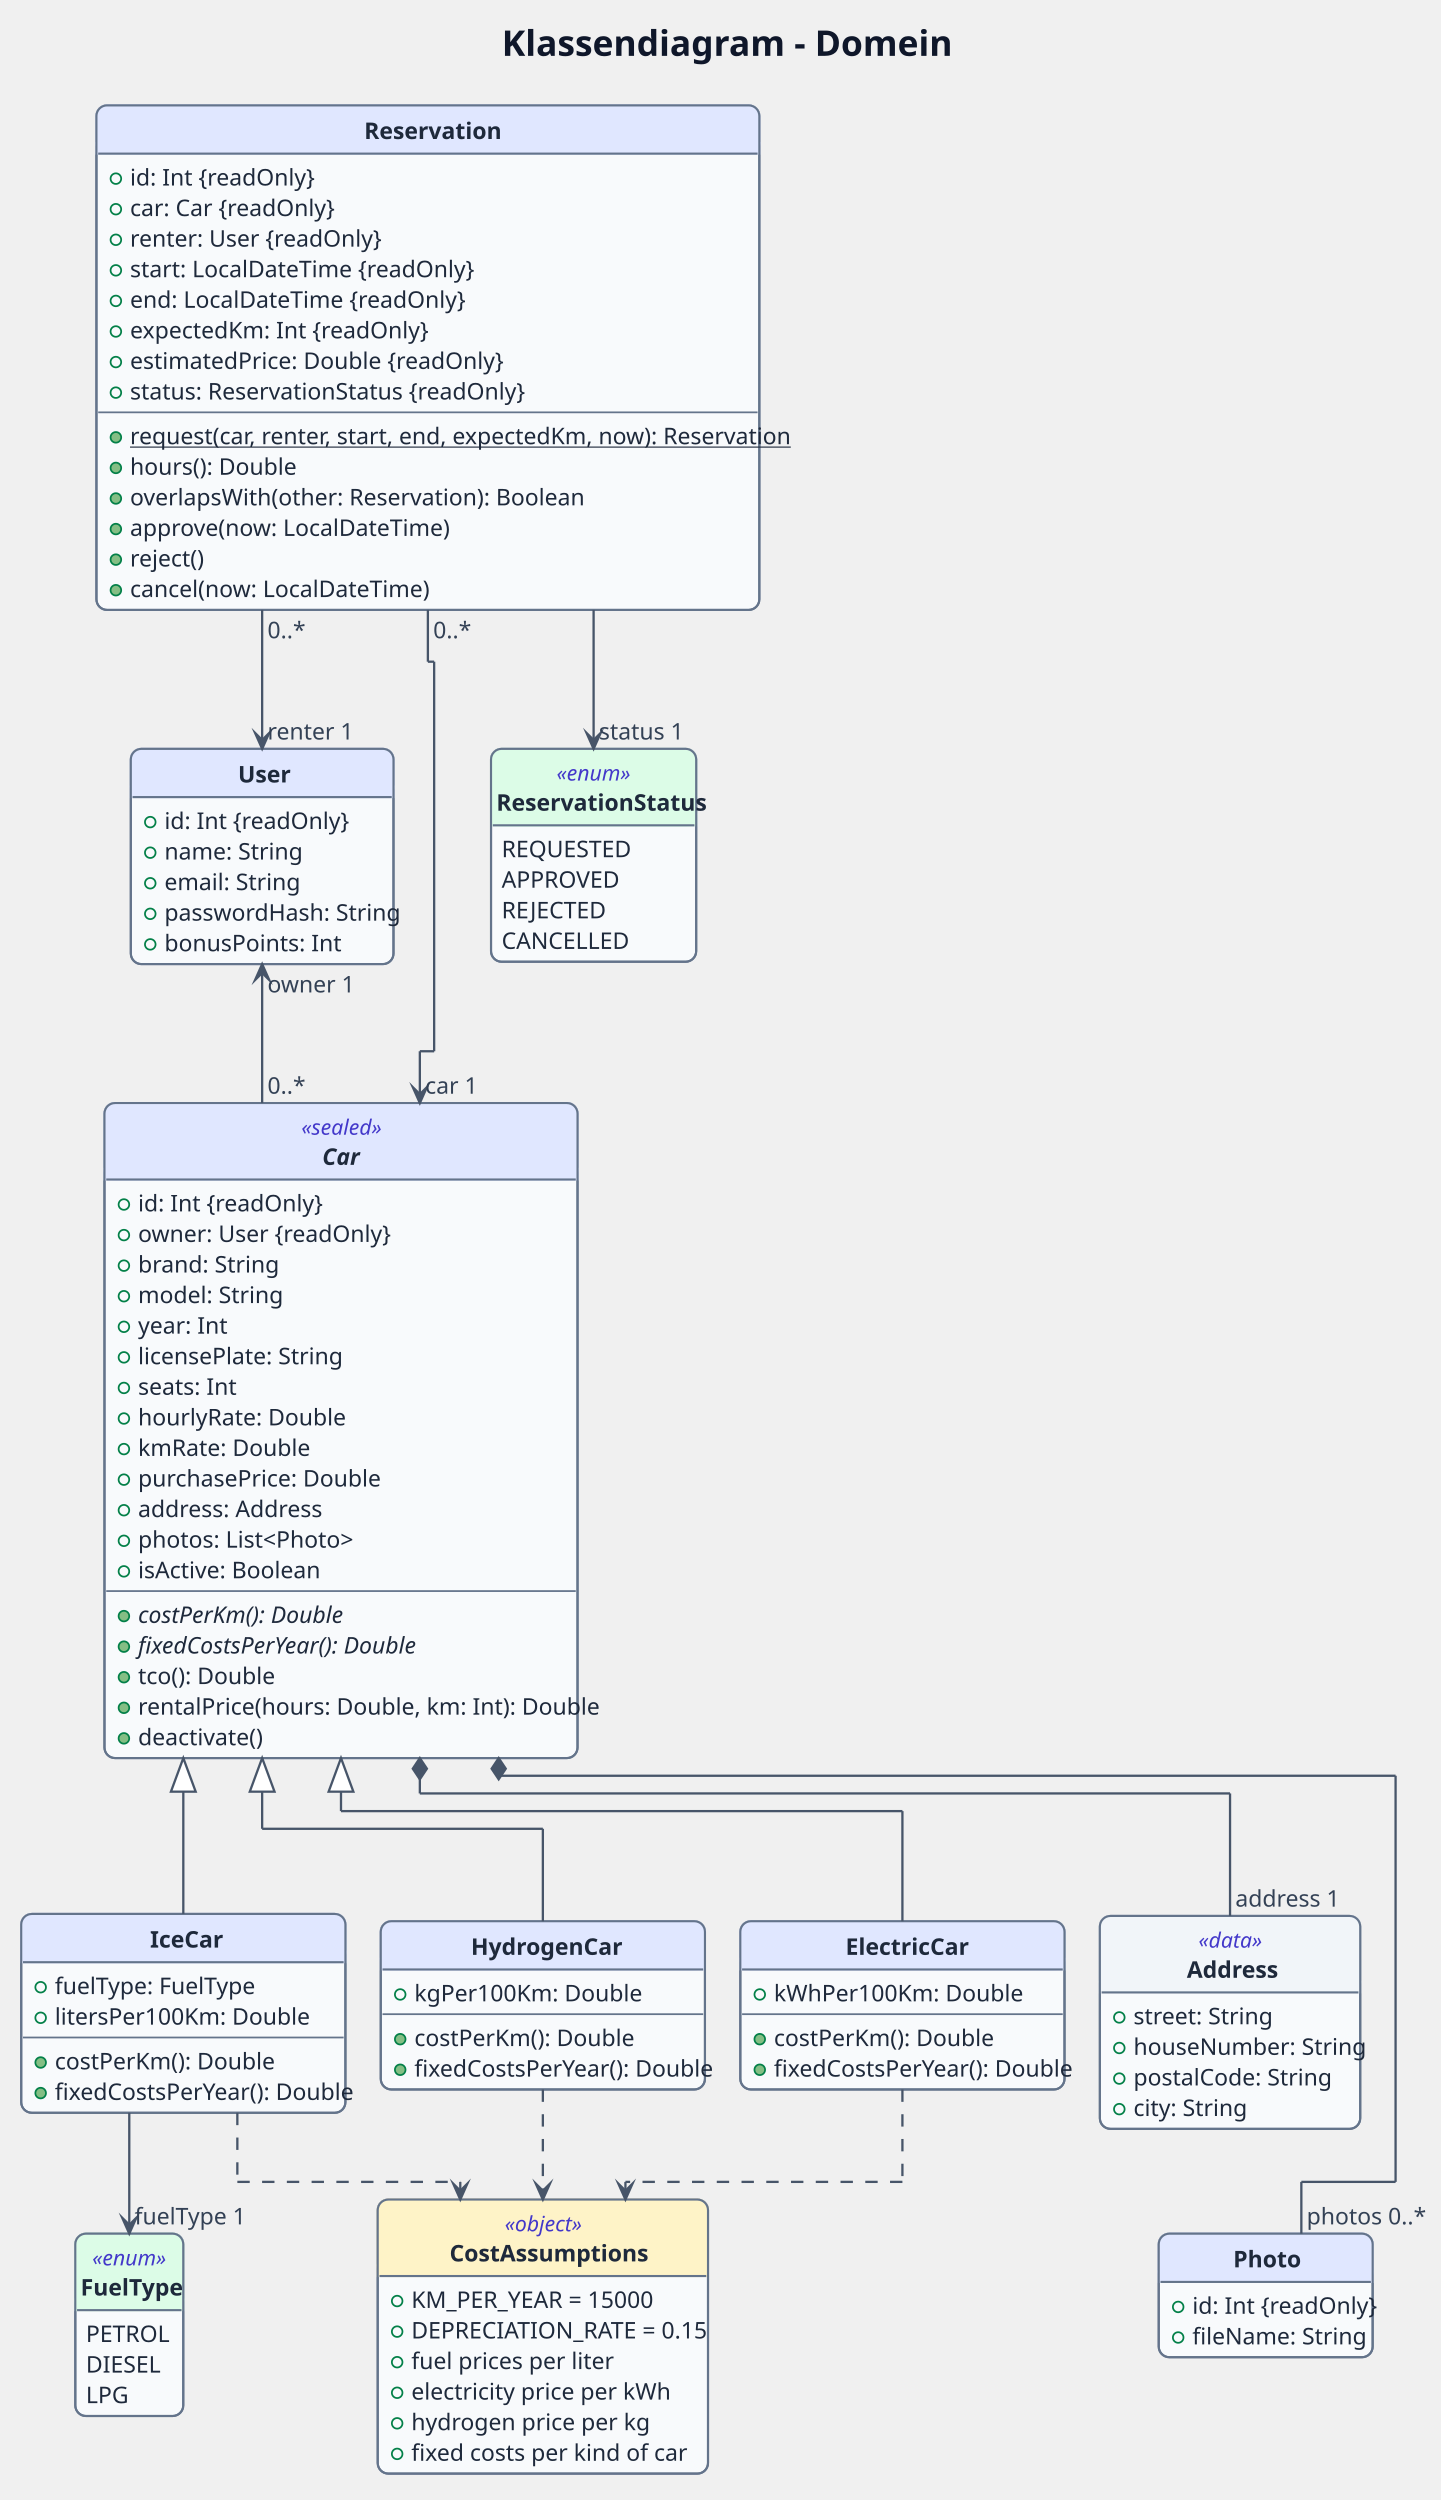
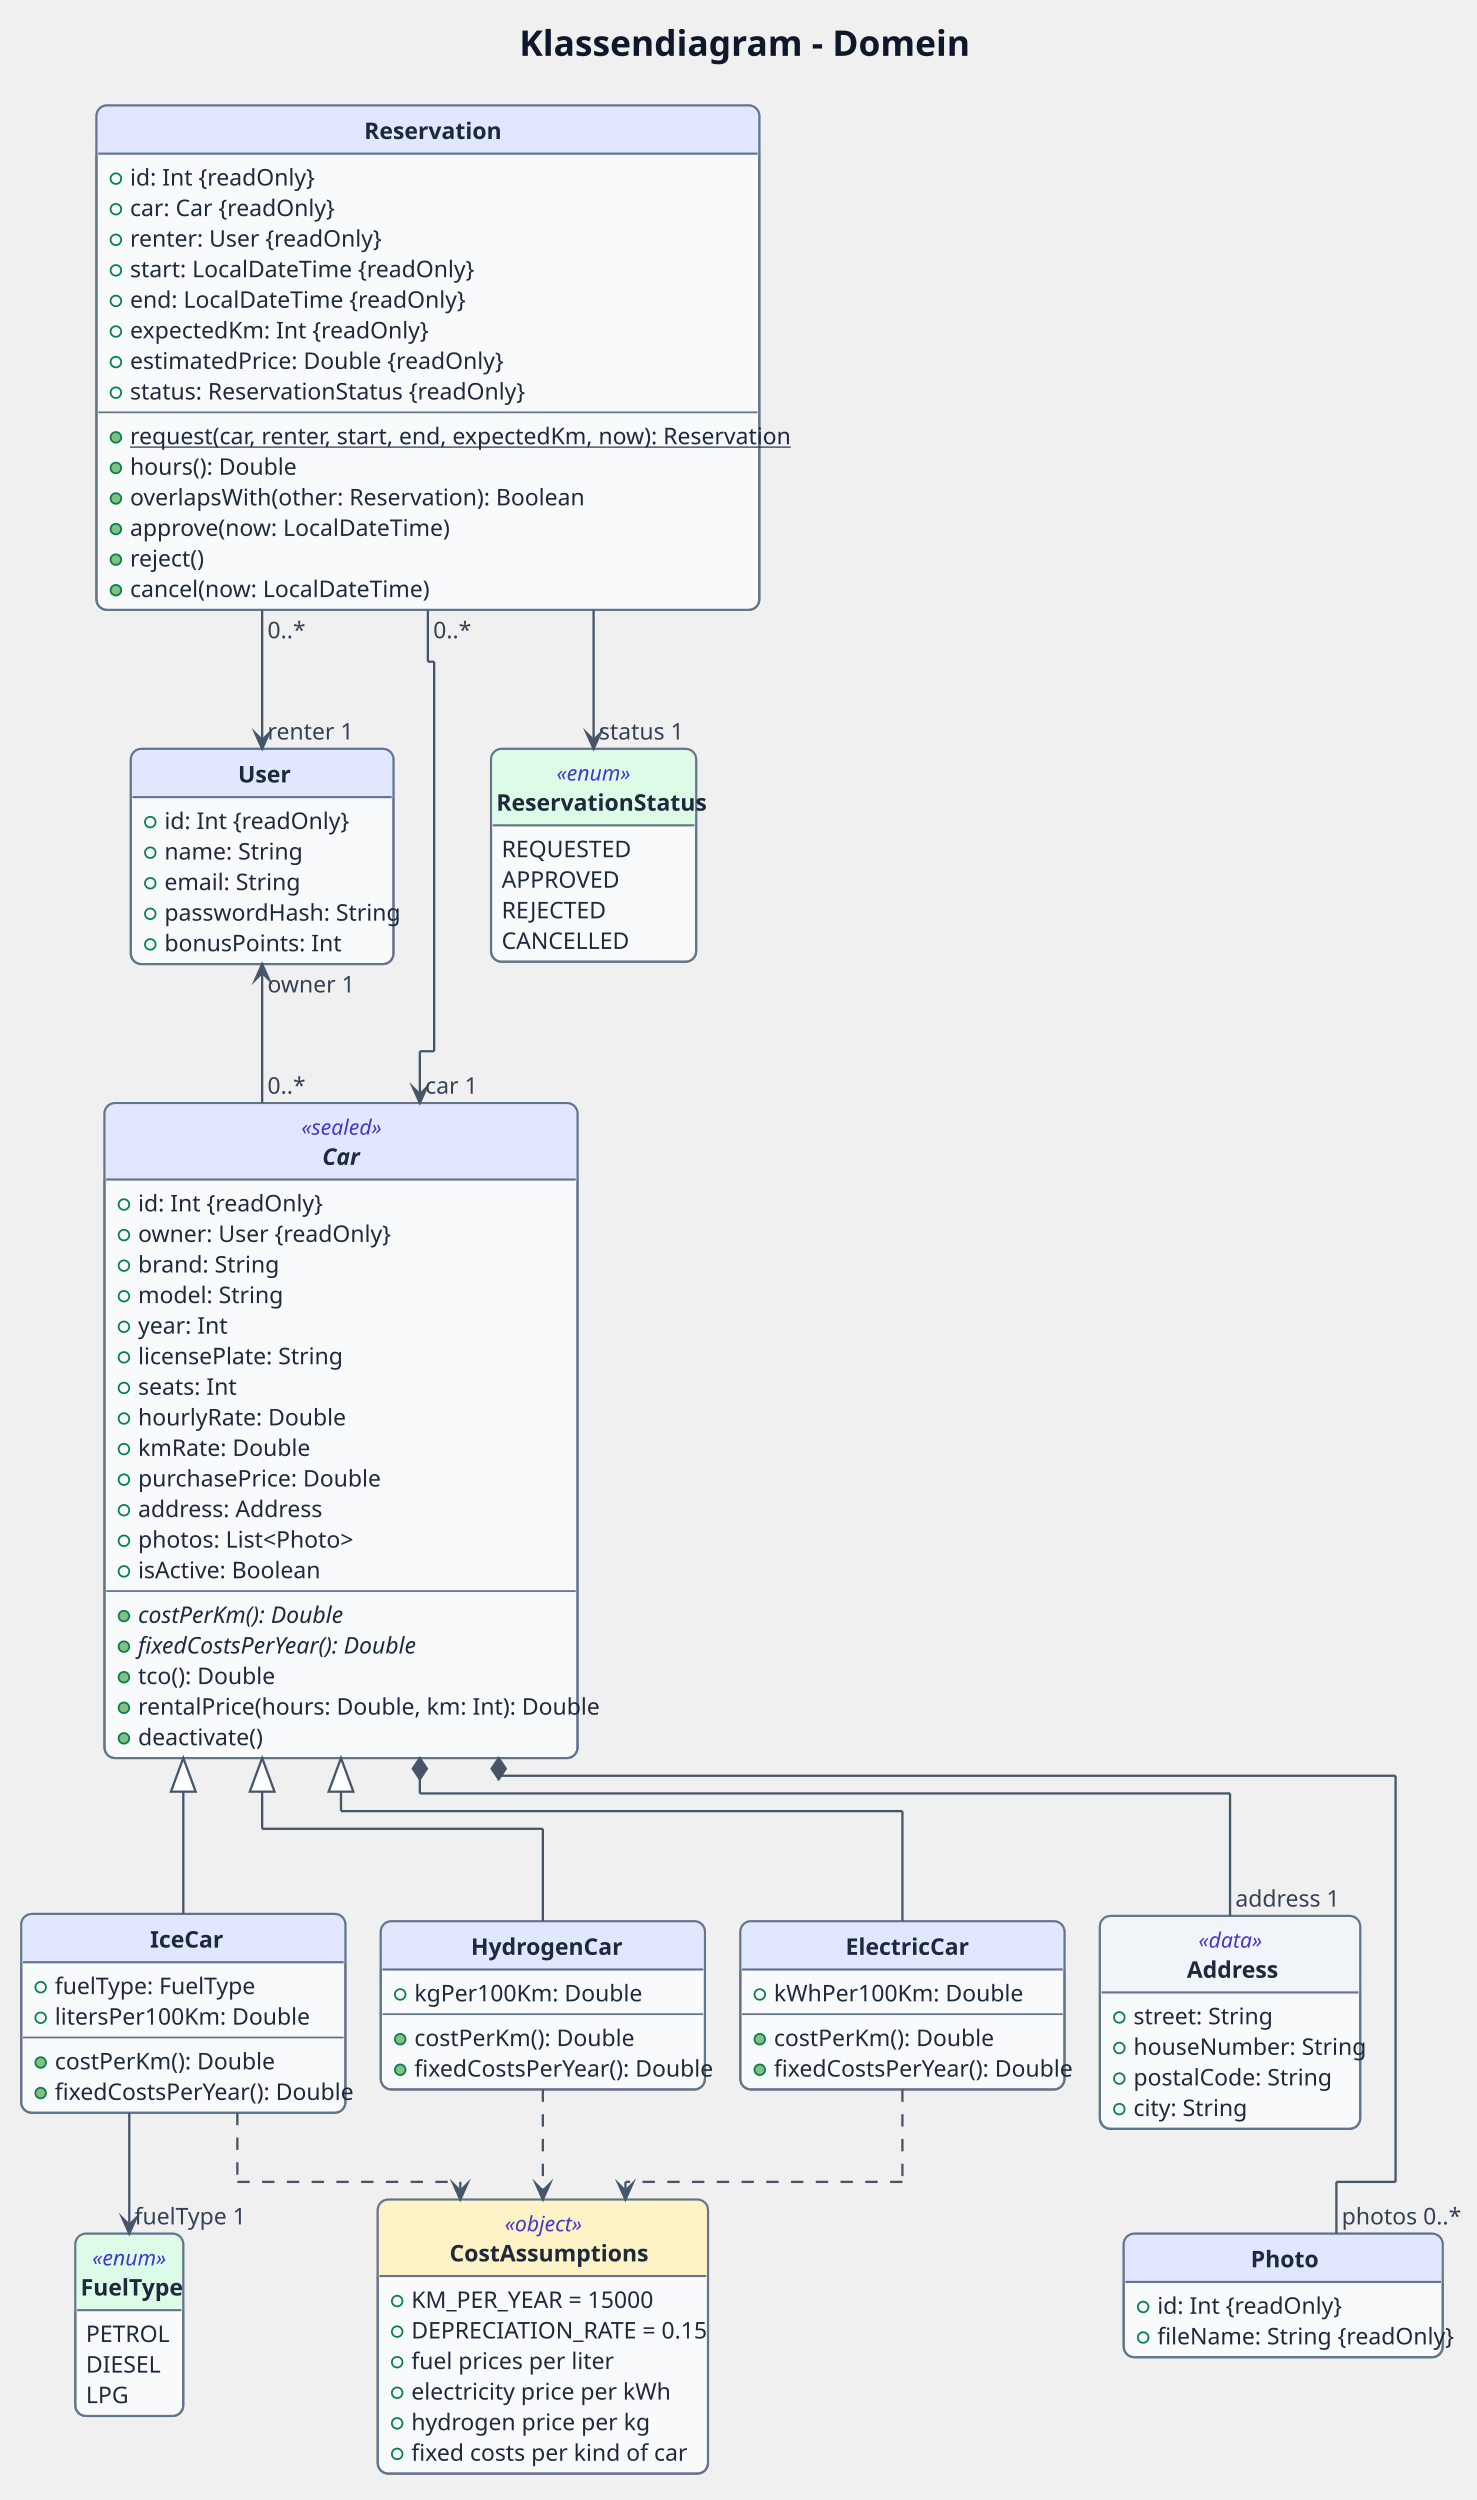
- <svg xmlns="http://www.w3.org/2000/svg" version="1.1" data-diagram-type="CLASS" style="width:815px;height:1414px;background:#FFFFFF;" width="815px" height="1414px" viewBox="0 0 815 1414" zoomAndPan="magnify" preserveAspectRatio="none" contentStyleType="text/css">
+ <svg xmlns="http://www.w3.org/2000/svg" version="1.1" data-diagram-type="CLASS" style="width:835px;height:1414px;background:#FFFFFF;" width="835px" height="1414px" viewBox="0 0 835 1414" zoomAndPan="magnify" preserveAspectRatio="none" contentStyleType="text/css">
  <defs />
  <g font-family="sans-serif" lengthAdjust="spacing">
    <g class="title" data-source-line="4">
-       <text x="283.807" y="31.582" fill="#0F172A" font-size="20" textLength="241.211" font-weight="700" font-family="'Segoe UI'">Klassendiagram - Domein</text>
+       <text x="293.718" y="31.582" fill="#0F172A" font-size="20" textLength="241.211" font-weight="700" font-family="'Segoe UI'">Klassendiagram - Domein</text>
    </g>
    <g class="entity" data-qualified-name="Reservation" id="ent0001" data-source-line="11">
      <rect x="54.541" y="59.602" width="374.934" height="285.365" fill="#F8FAFC" style="stroke:#64748B;stroke-width:1.2;" rx="6" ry="6" />
      <rect x="54.541" y="59.602" width="374.934" height="27.291" fill="#E0E7FF" style="stroke:#E0E7FF;stroke-width:1.2;" rx="6" ry="6" />
      <rect x="54.541" y="80.893" width="374.934" height="6" fill="#E0E7FF" style="stroke:#E0E7FF;stroke-width:1.2;" />
      <rect x="54.541" y="59.602" width="374.934" height="285.365" fill="none" style="stroke:#64748B;stroke-width:1.2;" rx="6" ry="6" />
      <text x="205.982" y="78.63" fill="#1E293B" font-size="13" textLength="72.052" font-weight="700" font-family="'Segoe UI'">Reservation</text>
      <line x1="55.541" y1="86.893" x2="428.475" y2="86.893" style="stroke:#64748B;stroke-width:1.2;" />
      <g data-visibility-modifier="PUBLIC_FIELD">
        <ellipse cx="65.541" cy="101.038" rx="3" ry="3" fill="none" style="stroke:#038048;stroke-width:1;" />
      </g>
      <text x="73.541" y="104.921" fill="#1E293B" font-size="13" textLength="95.996" font-family="'Segoe UI'">id: Int {readOnly}</text>
      <g data-visibility-modifier="PUBLIC_FIELD">
        <ellipse cx="65.541" cy="118.329" rx="3" ry="3" fill="none" style="stroke:#038048;stroke-width:1;" />
      </g>
      <text x="73.541" y="122.212" fill="#1E293B" font-size="13" textLength="106.292" font-family="'Segoe UI'">car: Car {readOnly}</text>
      <g data-visibility-modifier="PUBLIC_FIELD">
        <ellipse cx="65.541" cy="135.62" rx="3" ry="3" fill="none" style="stroke:#038048;stroke-width:1;" />
      </g>
      <text x="73.541" y="139.503" fill="#1E293B" font-size="13" textLength="130.133" font-family="'Segoe UI'">renter: User {readOnly}</text>
      <g data-visibility-modifier="PUBLIC_FIELD">
        <ellipse cx="65.541" cy="152.911" rx="3" ry="3" fill="none" style="stroke:#038048;stroke-width:1;" />
      </g>
      <text x="73.541" y="156.794" fill="#1E293B" font-size="13" textLength="179.823" font-family="'Segoe UI'">start: LocalDateTime {readOnly}</text>
      <g data-visibility-modifier="PUBLIC_FIELD">
        <ellipse cx="65.541" cy="170.202" rx="3" ry="3" fill="none" style="stroke:#038048;stroke-width:1;" />
      </g>
      <text x="73.541" y="174.085" fill="#1E293B" font-size="13" textLength="176.173" font-family="'Segoe UI'">end: LocalDateTime {readOnly}</text>
      <g data-visibility-modifier="PUBLIC_FIELD">
        <ellipse cx="65.541" cy="187.493" rx="3" ry="3" fill="none" style="stroke:#038048;stroke-width:1;" />
      </g>
      <text x="73.541" y="191.376" fill="#1E293B" font-size="13" textLength="156" font-family="'Segoe UI'">expectedKm: Int {readOnly}</text>
      <g data-visibility-modifier="PUBLIC_FIELD">
        <ellipse cx="65.541" cy="204.784" rx="3" ry="3" fill="none" style="stroke:#038048;stroke-width:1;" />
      </g>
      <text x="73.541" y="208.667" fill="#1E293B" font-size="13" textLength="195.939" font-family="'Segoe UI'">estimatedPrice: Double {readOnly}</text>
      <g data-visibility-modifier="PUBLIC_FIELD">
        <ellipse cx="65.541" cy="222.075" rx="3" ry="3" fill="none" style="stroke:#038048;stroke-width:1;" />
      </g>
      <text x="73.541" y="225.958" fill="#1E293B" font-size="13" textLength="205.766" font-family="'Segoe UI'">status: ReservationStatus {readOnly}</text>
      <line x1="55.541" y1="233.221" x2="428.475" y2="233.221" style="stroke:#64748B;stroke-width:1;" />
      <g data-visibility-modifier="PUBLIC_METHOD">
        <ellipse cx="65.541" cy="247.366" rx="3" ry="3" fill="#84BE84" style="stroke:#038048;stroke-width:1;" />
      </g>
      <text x="73.541" y="251.249" fill="#1E293B" font-size="13" textLength="349.934" text-decoration="underline" font-family="'Segoe UI'">request(car, renter, start, end, expectedKm, now): Reservation</text>
      <g data-visibility-modifier="PUBLIC_METHOD">
        <ellipse cx="65.541" cy="264.657" rx="3" ry="3" fill="#84BE84" style="stroke:#038048;stroke-width:1;" />
      </g>
      <text x="73.541" y="268.54" fill="#1E293B" font-size="13" textLength="88.271" font-family="'Segoe UI'">hours(): Double</text>
      <g data-visibility-modifier="PUBLIC_METHOD">
        <ellipse cx="65.541" cy="281.948" rx="3" ry="3" fill="#84BE84" style="stroke:#038048;stroke-width:1;" />
      </g>
      <text x="73.541" y="285.831" fill="#1E293B" font-size="13" textLength="239.821" font-family="'Segoe UI'">overlapsWith(other: Reservation): Boolean</text>
      <g data-visibility-modifier="PUBLIC_METHOD">
        <ellipse cx="65.541" cy="299.239" rx="3" ry="3" fill="#84BE84" style="stroke:#038048;stroke-width:1;" />
      </g>
      <text x="73.541" y="303.122" fill="#1E293B" font-size="13" textLength="170.047" font-family="'Segoe UI'">approve(now: LocalDateTime)</text>
      <g data-visibility-modifier="PUBLIC_METHOD">
        <ellipse cx="65.541" cy="316.53" rx="3" ry="3" fill="#84BE84" style="stroke:#038048;stroke-width:1;" />
      </g>
      <text x="73.541" y="320.413" fill="#1E293B" font-size="13" textLength="39.521" font-family="'Segoe UI'">reject()</text>
      <g data-visibility-modifier="PUBLIC_METHOD">
        <ellipse cx="65.541" cy="333.821" rx="3" ry="3" fill="#84BE84" style="stroke:#038048;stroke-width:1;" />
      </g>
      <text x="73.541" y="337.704" fill="#1E293B" font-size="13" textLength="158.914" font-family="'Segoe UI'">cancel(now: LocalDateTime)</text>
    </g>
    <g class="entity" data-qualified-name="ReservationStatus" id="ent0002" data-source-line="29">
      <rect x="277.723" y="423.549" width="116.037" height="120.416" fill="#F8FAFC" style="stroke:#64748B;stroke-width:1.2;" rx="6" ry="6" />
      <rect x="277.723" y="423.549" width="116.037" height="43.252" fill="#DCFCE7" style="stroke:#DCFCE7;stroke-width:1.2;" rx="6" ry="6" />
      <rect x="277.723" y="460.801" width="116.037" height="6" fill="#DCFCE7" style="stroke:#DCFCE7;stroke-width:1.2;" />
      <rect x="277.723" y="423.549" width="116.037" height="120.416" fill="none" style="stroke:#64748B;stroke-width:1.2;" rx="6" ry="6" />
      <text x="314.782" y="441.498" fill="#4338CA" font-size="12" textLength="41.918" font-style="italic" font-family="Segoe UI">«enum»</text>
      <text x="280.723" y="458.538" fill="#1E293B" font-size="13" textLength="110.037" font-weight="700" font-family="'Segoe UI'">ReservationStatus</text>
      <line x1="278.723" y1="466.801" x2="392.76" y2="466.801" style="stroke:#64748B;stroke-width:1.2;" />
      <text x="283.723" y="484.829" fill="#1E293B" font-size="13" textLength="69.069" font-family="'Segoe UI'">REQUESTED</text>
      <text x="283.723" y="502.12" fill="#1E293B" font-size="13" textLength="64.289" font-family="'Segoe UI'">APPROVED</text>
      <text x="283.723" y="519.411" fill="#1E293B" font-size="13" textLength="56.12" font-family="'Segoe UI'">REJECTED</text>
      <text x="283.723" y="536.702" fill="#1E293B" font-size="13" textLength="68.713" font-family="'Segoe UI'">CANCELLED</text>
    </g>
    <g class="entity" data-qualified-name="User" id="ent0003" data-source-line="36">
      <rect x="73.993" y="423.549" width="148.563" height="121.746" fill="#F8FAFC" style="stroke:#64748B;stroke-width:1.2;" rx="6" ry="6" />
      <rect x="73.993" y="423.549" width="148.563" height="27.291" fill="#E0E7FF" style="stroke:#E0E7FF;stroke-width:1.2;" rx="6" ry="6" />
      <rect x="73.993" y="444.84" width="148.563" height="6" fill="#E0E7FF" style="stroke:#E0E7FF;stroke-width:1.2;" />
      <rect x="73.993" y="423.549" width="148.563" height="121.746" fill="none" style="stroke:#64748B;stroke-width:1.2;" rx="6" ry="6" />
      <text x="134.611" y="442.577" fill="#1E293B" font-size="13" textLength="27.327" font-weight="700" font-family="'Segoe UI'">User</text>
      <line x1="74.993" y1="450.84" x2="221.556" y2="450.84" style="stroke:#64748B;stroke-width:1.2;" />
      <g data-visibility-modifier="PUBLIC_FIELD">
        <ellipse cx="84.993" cy="464.985" rx="3" ry="3" fill="none" style="stroke:#038048;stroke-width:1;" />
      </g>
      <text x="92.993" y="468.868" fill="#1E293B" font-size="13" textLength="95.996" font-family="'Segoe UI'">id: Int {readOnly}</text>
      <g data-visibility-modifier="PUBLIC_FIELD">
        <ellipse cx="84.993" cy="482.276" rx="3" ry="3" fill="none" style="stroke:#038048;stroke-width:1;" />
      </g>
      <text x="92.993" y="486.159" fill="#1E293B" font-size="13" textLength="72.338" font-family="'Segoe UI'">name: String</text>
      <g data-visibility-modifier="PUBLIC_FIELD">
        <ellipse cx="84.993" cy="499.567" rx="3" ry="3" fill="none" style="stroke:#038048;stroke-width:1;" />
      </g>
      <text x="92.993" y="503.45" fill="#1E293B" font-size="13" textLength="71.278" font-family="'Segoe UI'">email: String</text>
      <g data-visibility-modifier="PUBLIC_FIELD">
        <ellipse cx="84.993" cy="516.858" rx="3" ry="3" fill="none" style="stroke:#038048;stroke-width:1;" />
      </g>
      <text x="92.993" y="520.741" fill="#1E293B" font-size="13" textLength="123.563" font-family="'Segoe UI'">passwordHash: String</text>
      <g data-visibility-modifier="PUBLIC_FIELD">
        <ellipse cx="84.993" cy="534.149" rx="3" ry="3" fill="none" style="stroke:#038048;stroke-width:1;" />
      </g>
      <text x="92.993" y="538.032" fill="#1E293B" font-size="13" textLength="92.416" font-family="'Segoe UI'">bonusPoints: Int</text>
    </g>
    <g class="entity" data-qualified-name="Car" id="ent0004" data-source-line="44">
      <rect x="59.087" y="623.877" width="267.563" height="370.49" fill="#F8FAFC" style="stroke:#64748B;stroke-width:1.2;" rx="6" ry="6" />
      <rect x="59.087" y="623.877" width="267.563" height="43.252" fill="#E0E7FF" style="stroke:#E0E7FF;stroke-width:1.2;" rx="6" ry="6" />
      <rect x="59.087" y="661.129" width="267.563" height="6" fill="#E0E7FF" style="stroke:#E0E7FF;stroke-width:1.2;" />
      <rect x="59.087" y="623.877" width="267.563" height="370.49" fill="none" style="stroke:#64748B;stroke-width:1.2;" rx="6" ry="6" />
      <text x="170.43" y="641.826" fill="#4338CA" font-size="12" textLength="44.877" font-style="italic" font-family="Segoe UI">«sealed»</text>
      <text x="182.29" y="658.866" fill="#1E293B" font-size="13" textLength="21.157" font-weight="700" font-style="italic" font-family="'Segoe UI'">Car</text>
      <line x1="60.087" y1="667.129" x2="325.65" y2="667.129" style="stroke:#64748B;stroke-width:1.2;" />
      <g data-visibility-modifier="PUBLIC_FIELD">
        <ellipse cx="70.087" cy="681.274" rx="3" ry="3" fill="none" style="stroke:#038048;stroke-width:1;" />
      </g>
      <text x="78.087" y="685.157" fill="#1E293B" font-size="13" textLength="95.996" font-family="'Segoe UI'">id: Int {readOnly}</text>
      <g data-visibility-modifier="PUBLIC_FIELD">
        <ellipse cx="70.087" cy="698.565" rx="3" ry="3" fill="none" style="stroke:#038048;stroke-width:1;" />
      </g>
      <text x="78.087" y="702.448" fill="#1E293B" font-size="13" textLength="131.422" font-family="'Segoe UI'">owner: User {readOnly}</text>
      <g data-visibility-modifier="PUBLIC_FIELD">
        <ellipse cx="70.087" cy="715.856" rx="3" ry="3" fill="none" style="stroke:#038048;stroke-width:1;" />
      </g>
      <text x="78.087" y="719.739" fill="#1E293B" font-size="13" textLength="74.16" font-family="'Segoe UI'">brand: String</text>
      <g data-visibility-modifier="PUBLIC_FIELD">
        <ellipse cx="70.087" cy="733.147" rx="3" ry="3" fill="none" style="stroke:#038048;stroke-width:1;" />
      </g>
      <text x="78.087" y="737.03" fill="#1E293B" font-size="13" textLength="76.788" font-family="'Segoe UI'">model: String</text>
      <g data-visibility-modifier="PUBLIC_FIELD">
        <ellipse cx="70.087" cy="750.438" rx="3" ry="3" fill="none" style="stroke:#038048;stroke-width:1;" />
      </g>
      <text x="78.087" y="754.321" fill="#1E293B" font-size="13" textLength="45.824" font-family="'Segoe UI'">year: Int</text>
      <g data-visibility-modifier="PUBLIC_FIELD">
        <ellipse cx="70.087" cy="767.729" rx="3" ry="3" fill="none" style="stroke:#038048;stroke-width:1;" />
      </g>
      <text x="78.087" y="771.612" fill="#1E293B" font-size="13" textLength="107.39" font-family="'Segoe UI'">licensePlate: String</text>
      <g data-visibility-modifier="PUBLIC_FIELD">
        <ellipse cx="70.087" cy="785.021" rx="3" ry="3" fill="none" style="stroke:#038048;stroke-width:1;" />
      </g>
      <text x="78.087" y="788.903" fill="#1E293B" font-size="13" textLength="50.451" font-family="'Segoe UI'">seats: Int</text>
      <g data-visibility-modifier="PUBLIC_FIELD">
        <ellipse cx="70.087" cy="802.312" rx="3" ry="3" fill="none" style="stroke:#038048;stroke-width:1;" />
      </g>
      <text x="78.087" y="806.194" fill="#1E293B" font-size="13" textLength="109.941" font-family="'Segoe UI'">hourlyRate: Double</text>
      <g data-visibility-modifier="PUBLIC_FIELD">
        <ellipse cx="70.087" cy="819.603" rx="3" ry="3" fill="none" style="stroke:#038048;stroke-width:1;" />
      </g>
      <text x="78.087" y="823.485" fill="#1E293B" font-size="13" textLength="91.311" font-family="'Segoe UI'">kmRate: Double</text>
      <g data-visibility-modifier="PUBLIC_FIELD">
        <ellipse cx="70.087" cy="836.894" rx="3" ry="3" fill="none" style="stroke:#038048;stroke-width:1;" />
      </g>
      <text x="78.087" y="840.776" fill="#1E293B" font-size="13" textLength="127.62" font-family="'Segoe UI'">purchasePrice: Double</text>
      <g data-visibility-modifier="PUBLIC_FIELD">
        <ellipse cx="70.087" cy="854.185" rx="3" ry="3" fill="none" style="stroke:#038048;stroke-width:1;" />
      </g>
      <text x="78.087" y="858.067" fill="#1E293B" font-size="13" textLength="96.7" font-family="'Segoe UI'">address: Address</text>
      <g data-visibility-modifier="PUBLIC_FIELD">
        <ellipse cx="70.087" cy="871.476" rx="3" ry="3" fill="none" style="stroke:#038048;stroke-width:1;" />
      </g>
      <text x="78.087" y="875.358" fill="#1E293B" font-size="13" textLength="117.787" font-family="'Segoe UI'">photos: List&lt;Photo&gt;</text>
      <g data-visibility-modifier="PUBLIC_FIELD">
        <ellipse cx="70.087" cy="888.767" rx="3" ry="3" fill="none" style="stroke:#038048;stroke-width:1;" />
      </g>
      <text x="78.087" y="892.649" fill="#1E293B" font-size="13" textLength="96.618" font-family="'Segoe UI'">isActive: Boolean</text>
      <line x1="60.087" y1="899.912" x2="325.65" y2="899.912" style="stroke:#64748B;stroke-width:1;" />
      <g data-visibility-modifier="PUBLIC_METHOD">
        <ellipse cx="70.087" cy="914.058" rx="3" ry="3" fill="#84BE84" style="stroke:#038048;stroke-width:1;" />
      </g>
      <text x="78.087" y="917.94" fill="#1E293B" font-size="13" textLength="113.852" font-style="italic" font-family="'Segoe UI'">costPerKm(): Double</text>
      <g data-visibility-modifier="PUBLIC_METHOD">
        <ellipse cx="70.087" cy="931.349" rx="3" ry="3" fill="#84BE84" style="stroke:#038048;stroke-width:1;" />
      </g>
      <text x="78.087" y="935.231" fill="#1E293B" font-size="13" textLength="154.362" font-style="italic" font-family="'Segoe UI'">fixedCostsPerYear(): Double</text>
      <g data-visibility-modifier="PUBLIC_METHOD">
        <ellipse cx="70.087" cy="948.64" rx="3" ry="3" fill="#84BE84" style="stroke:#038048;stroke-width:1;" />
      </g>
      <text x="78.087" y="952.522" fill="#1E293B" font-size="13" textLength="73.931" font-family="'Segoe UI'">tco(): Double</text>
      <g data-visibility-modifier="PUBLIC_METHOD">
        <ellipse cx="70.087" cy="965.931" rx="3" ry="3" fill="#84BE84" style="stroke:#038048;stroke-width:1;" />
      </g>
      <text x="78.087" y="969.813" fill="#1E293B" font-size="13" textLength="242.563" font-family="'Segoe UI'">rentalPrice(hours: Double, km: Int): Double</text>
      <g data-visibility-modifier="PUBLIC_METHOD">
        <ellipse cx="70.087" cy="983.222" rx="3" ry="3" fill="#84BE84" style="stroke:#038048;stroke-width:1;" />
      </g>
      <text x="78.087" y="987.104" fill="#1E293B" font-size="13" textLength="66.517" font-family="'Segoe UI'">deactivate()</text>
    </g>
    <g class="entity" data-qualified-name="Address" id="ent0005" data-source-line="66">
      <rect x="622.084" y="1083.658" width="147.256" height="120.416" fill="#F8FAFC" style="stroke:#64748B;stroke-width:1.2;" rx="6" ry="6" />
      <rect x="622.084" y="1083.658" width="147.256" height="43.252" fill="#F1F5F9" style="stroke:#F1F5F9;stroke-width:1.2;" rx="6" ry="6" />
      <rect x="622.084" y="1120.91" width="147.256" height="6" fill="#F1F5F9" style="stroke:#F1F5F9;stroke-width:1.2;" />
      <rect x="622.084" y="1083.658" width="147.256" height="120.416" fill="none" style="stroke:#64748B;stroke-width:1.2;" rx="6" ry="6" />
      <text x="677.847" y="1101.607" fill="#4338CA" font-size="12" textLength="35.73" font-style="italic" font-family="Segoe UI">«data»</text>
      <text x="671.27" y="1118.647" fill="#1E293B" font-size="13" textLength="48.883" font-weight="700" font-family="'Segoe UI'">Address</text>
      <line x1="623.084" y1="1126.91" x2="768.34" y2="1126.91" style="stroke:#64748B;stroke-width:1.2;" />
      <g data-visibility-modifier="PUBLIC_FIELD">
        <ellipse cx="633.084" cy="1141.056" rx="3" ry="3" fill="none" style="stroke:#038048;stroke-width:1;" />
      </g>
      <text x="641.084" y="1144.938" fill="#1E293B" font-size="13" textLength="72.814" font-family="'Segoe UI'">street: String</text>
      <g data-visibility-modifier="PUBLIC_FIELD">
        <ellipse cx="633.084" cy="1158.347" rx="3" ry="3" fill="none" style="stroke:#038048;stroke-width:1;" />
      </g>
      <text x="641.084" y="1162.229" fill="#1E293B" font-size="13" textLength="122.256" font-family="'Segoe UI'">houseNumber: String</text>
      <g data-visibility-modifier="PUBLIC_FIELD">
        <ellipse cx="633.084" cy="1175.638" rx="3" ry="3" fill="none" style="stroke:#038048;stroke-width:1;" />
      </g>
      <text x="641.084" y="1179.521" fill="#1E293B" font-size="13" textLength="105.435" font-family="'Segoe UI'">postalCode: String</text>
      <g data-visibility-modifier="PUBLIC_FIELD">
        <ellipse cx="633.084" cy="1192.929" rx="3" ry="3" fill="none" style="stroke:#038048;stroke-width:1;" />
      </g>
      <text x="641.084" y="1196.812" fill="#1E293B" font-size="13" textLength="60.22" font-family="'Segoe UI'">city: String</text>
    </g>
    <g class="entity" data-qualified-name="Photo" id="ent0006" data-source-line="73">
-       <rect x="655.38" y="1263.365" width="120.996" height="69.873" fill="#F8FAFC" style="stroke:#64748B;stroke-width:1.2;" rx="6" ry="6" />
-       <rect x="655.38" y="1263.365" width="120.996" height="27.291" fill="#E0E7FF" style="stroke:#E0E7FF;stroke-width:1.2;" rx="6" ry="6" />
-       <rect x="655.38" y="1284.656" width="120.996" height="6" fill="#E0E7FF" style="stroke:#E0E7FF;stroke-width:1.2;" />
-       <rect x="655.38" y="1263.365" width="120.996" height="69.873" fill="none" style="stroke:#64748B;stroke-width:1.2;" rx="6" ry="6" />
-       <text x="697.495" y="1282.394" fill="#1E293B" font-size="13" textLength="36.766" font-weight="700" font-family="'Segoe UI'">Photo</text>
-       <line x1="656.38" y1="1290.656" x2="775.376" y2="1290.656" style="stroke:#64748B;stroke-width:1.2;" />
-       <g data-visibility-modifier="PUBLIC_FIELD">
-         <ellipse cx="666.38" cy="1304.802" rx="3" ry="3" fill="none" style="stroke:#038048;stroke-width:1;" />
-       </g>
-       <text x="674.38" y="1308.685" fill="#1E293B" font-size="13" textLength="95.996" font-family="'Segoe UI'">id: Int {readOnly}</text>
-       <g data-visibility-modifier="PUBLIC_FIELD">
-         <ellipse cx="666.38" cy="1322.093" rx="3" ry="3" fill="none" style="stroke:#038048;stroke-width:1;" />
-       </g>
-       <text x="674.38" y="1325.976" fill="#1E293B" font-size="13" textLength="91.87" font-family="'Segoe UI'">fileName: String</text>
+       <rect x="635.558" y="1263.365" width="180.46" height="69.873" fill="#F8FAFC" style="stroke:#64748B;stroke-width:1.2;" rx="6" ry="6" />
+       <rect x="635.558" y="1263.365" width="180.46" height="27.291" fill="#E0E7FF" style="stroke:#E0E7FF;stroke-width:1.2;" rx="6" ry="6" />
+       <rect x="635.558" y="1284.656" width="180.46" height="6" fill="#E0E7FF" style="stroke:#E0E7FF;stroke-width:1.2;" />
+       <rect x="635.558" y="1263.365" width="180.46" height="69.873" fill="none" style="stroke:#64748B;stroke-width:1.2;" rx="6" ry="6" />
+       <text x="707.406" y="1282.394" fill="#1E293B" font-size="13" textLength="36.766" font-weight="700" font-family="'Segoe UI'">Photo</text>
+       <line x1="636.558" y1="1290.656" x2="815.019" y2="1290.656" style="stroke:#64748B;stroke-width:1.2;" />
+       <g data-visibility-modifier="PUBLIC_FIELD">
+         <ellipse cx="646.558" cy="1304.802" rx="3" ry="3" fill="none" style="stroke:#038048;stroke-width:1;" />
+       </g>
+       <text x="654.558" y="1308.685" fill="#1E293B" font-size="13" textLength="95.996" font-family="'Segoe UI'">id: Int {readOnly}</text>
+       <g data-visibility-modifier="PUBLIC_FIELD">
+         <ellipse cx="646.558" cy="1322.093" rx="3" ry="3" fill="none" style="stroke:#038048;stroke-width:1;" />
+       </g>
+       <text x="654.558" y="1325.976" fill="#1E293B" font-size="13" textLength="155.46" font-family="'Segoe UI'">fileName: String {readOnly}</text>
    </g>
    <g class="entity" data-qualified-name="IceCar" id="ent0007" data-source-line="78">
      <rect x="12" y="1082.535" width="183.361" height="112.455" fill="#F8FAFC" style="stroke:#64748B;stroke-width:1.2;" rx="6" ry="6" />
      <rect x="12" y="1082.535" width="183.361" height="27.291" fill="#E0E7FF" style="stroke:#E0E7FF;stroke-width:1.2;" rx="6" ry="6" />
      <rect x="12" y="1103.826" width="183.361" height="6" fill="#E0E7FF" style="stroke:#E0E7FF;stroke-width:1.2;" />
      <rect x="12" y="1082.535" width="183.361" height="112.455" fill="none" style="stroke:#64748B;stroke-width:1.2;" rx="6" ry="6" />
      <text x="84.844" y="1101.563" fill="#1E293B" font-size="13" textLength="37.673" font-weight="700" font-family="'Segoe UI'">IceCar</text>
      <line x1="13" y1="1109.826" x2="194.361" y2="1109.826" style="stroke:#64748B;stroke-width:1.2;" />
      <g data-visibility-modifier="PUBLIC_FIELD">
        <ellipse cx="23" cy="1123.972" rx="3" ry="3" fill="none" style="stroke:#038048;stroke-width:1;" />
      </g>
      <text x="31" y="1127.854" fill="#1E293B" font-size="13" textLength="106.488" font-family="'Segoe UI'">fuelType: FuelType</text>
      <g data-visibility-modifier="PUBLIC_FIELD">
        <ellipse cx="23" cy="1141.263" rx="3" ry="3" fill="none" style="stroke:#038048;stroke-width:1;" />
      </g>
      <text x="31" y="1145.146" fill="#1E293B" font-size="13" textLength="133.955" font-family="'Segoe UI'">litersPer100Km: Double</text>
      <line x1="13" y1="1152.408" x2="194.361" y2="1152.408" style="stroke:#64748B;stroke-width:1;" />
      <g data-visibility-modifier="PUBLIC_METHOD">
        <ellipse cx="23" cy="1166.554" rx="3" ry="3" fill="#84BE84" style="stroke:#038048;stroke-width:1;" />
      </g>
      <text x="31" y="1170.437" fill="#1E293B" font-size="13" textLength="116.784" font-family="'Segoe UI'">costPerKm(): Double</text>
      <g data-visibility-modifier="PUBLIC_METHOD">
        <ellipse cx="23" cy="1183.845" rx="3" ry="3" fill="#84BE84" style="stroke:#038048;stroke-width:1;" />
      </g>
      <text x="31" y="1187.728" fill="#1E293B" font-size="13" textLength="158.361" font-family="'Segoe UI'">fixedCostsPerYear(): Double</text>
    </g>
    <g class="entity" data-qualified-name="ElectricCar" id="ent0008" data-source-line="86">
      <rect x="418.723" y="1086.639" width="183.361" height="95.164" fill="#F8FAFC" style="stroke:#64748B;stroke-width:1.2;" rx="6" ry="6" />
      <rect x="418.723" y="1086.639" width="183.361" height="27.291" fill="#E0E7FF" style="stroke:#E0E7FF;stroke-width:1.2;" rx="6" ry="6" />
      <rect x="418.723" y="1107.93" width="183.361" height="6" fill="#E0E7FF" style="stroke:#E0E7FF;stroke-width:1.2;" />
      <rect x="418.723" y="1086.639" width="183.361" height="95.164" fill="none" style="stroke:#64748B;stroke-width:1.2;" rx="6" ry="6" />
      <text x="478.237" y="1105.667" fill="#1E293B" font-size="13" textLength="64.333" font-weight="700" font-family="'Segoe UI'">ElectricCar</text>
      <line x1="419.723" y1="1113.93" x2="601.084" y2="1113.93" style="stroke:#64748B;stroke-width:1.2;" />
      <g data-visibility-modifier="PUBLIC_FIELD">
        <ellipse cx="429.723" cy="1128.075" rx="3" ry="3" fill="none" style="stroke:#038048;stroke-width:1;" />
      </g>
      <text x="437.723" y="1131.958" fill="#1E293B" font-size="13" textLength="132.38" font-family="'Segoe UI'">kWhPer100Km: Double</text>
      <line x1="419.723" y1="1139.221" x2="601.084" y2="1139.221" style="stroke:#64748B;stroke-width:1;" />
      <g data-visibility-modifier="PUBLIC_METHOD">
        <ellipse cx="429.723" cy="1153.366" rx="3" ry="3" fill="#84BE84" style="stroke:#038048;stroke-width:1;" />
      </g>
      <text x="437.723" y="1157.249" fill="#1E293B" font-size="13" textLength="116.784" font-family="'Segoe UI'">costPerKm(): Double</text>
      <g data-visibility-modifier="PUBLIC_METHOD">
        <ellipse cx="429.723" cy="1170.657" rx="3" ry="3" fill="#84BE84" style="stroke:#038048;stroke-width:1;" />
      </g>
      <text x="437.723" y="1174.54" fill="#1E293B" font-size="13" textLength="158.361" font-family="'Segoe UI'">fixedCostsPerYear(): Double</text>
    </g>
    <g class="entity" data-qualified-name="HydrogenCar" id="ent0009" data-source-line="93">
      <rect x="215.361" y="1086.639" width="183.361" height="95.164" fill="#F8FAFC" style="stroke:#64748B;stroke-width:1.2;" rx="6" ry="6" />
      <rect x="215.361" y="1086.639" width="183.361" height="27.291" fill="#E0E7FF" style="stroke:#E0E7FF;stroke-width:1.2;" rx="6" ry="6" />
      <rect x="215.361" y="1107.93" width="183.361" height="6" fill="#E0E7FF" style="stroke:#E0E7FF;stroke-width:1.2;" />
      <rect x="215.361" y="1086.639" width="183.361" height="95.164" fill="none" style="stroke:#64748B;stroke-width:1.2;" rx="6" ry="6" />
      <text x="266.366" y="1105.667" fill="#1E293B" font-size="13" textLength="81.352" font-weight="700" font-family="'Segoe UI'">HydrogenCar</text>
      <line x1="216.361" y1="1113.93" x2="397.723" y2="1113.93" style="stroke:#64748B;stroke-width:1.2;" />
      <g data-visibility-modifier="PUBLIC_FIELD">
        <ellipse cx="226.361" cy="1128.075" rx="3" ry="3" fill="none" style="stroke:#038048;stroke-width:1;" />
      </g>
      <text x="234.361" y="1131.958" fill="#1E293B" font-size="13" textLength="120.536" font-family="'Segoe UI'">kgPer100Km: Double</text>
      <line x1="216.361" y1="1139.221" x2="397.723" y2="1139.221" style="stroke:#64748B;stroke-width:1;" />
      <g data-visibility-modifier="PUBLIC_METHOD">
        <ellipse cx="226.361" cy="1153.366" rx="3" ry="3" fill="#84BE84" style="stroke:#038048;stroke-width:1;" />
      </g>
      <text x="234.361" y="1157.249" fill="#1E293B" font-size="13" textLength="116.784" font-family="'Segoe UI'">costPerKm(): Double</text>
      <g data-visibility-modifier="PUBLIC_METHOD">
        <ellipse cx="226.361" cy="1170.657" rx="3" ry="3" fill="#84BE84" style="stroke:#038048;stroke-width:1;" />
      </g>
      <text x="234.361" y="1174.54" fill="#1E293B" font-size="13" textLength="158.361" font-family="'Segoe UI'">fixedCostsPerYear(): Double</text>
    </g>
    <g class="entity" data-qualified-name="FuelType" id="ent0010" data-source-line="100">
      <rect x="42.591" y="1263.365" width="61.06" height="103.125" fill="#F8FAFC" style="stroke:#64748B;stroke-width:1.2;" rx="6" ry="6" />
      <rect x="42.591" y="1263.365" width="61.06" height="43.252" fill="#DCFCE7" style="stroke:#DCFCE7;stroke-width:1.2;" rx="6" ry="6" />
      <rect x="42.591" y="1300.617" width="61.06" height="6" fill="#DCFCE7" style="stroke:#DCFCE7;stroke-width:1.2;" />
      <rect x="42.591" y="1263.365" width="61.06" height="103.125" fill="none" style="stroke:#64748B;stroke-width:1.2;" rx="6" ry="6" />
      <text x="52.161" y="1281.314" fill="#4338CA" font-size="12" textLength="41.918" font-style="italic" font-family="Segoe UI">«enum»</text>
      <text x="45.591" y="1298.354" fill="#1E293B" font-size="13" textLength="55.06" font-weight="700" font-family="'Segoe UI'">FuelType</text>
      <line x1="43.591" y1="1306.617" x2="102.65" y2="1306.617" style="stroke:#64748B;stroke-width:1.2;" />
      <text x="48.591" y="1324.646" fill="#1E293B" font-size="13" textLength="44.364" font-family="'Segoe UI'">PETROL</text>
      <text x="48.591" y="1341.937" fill="#1E293B" font-size="13" textLength="38.752" font-family="'Segoe UI'">DIESEL</text>
      <text x="48.591" y="1359.228" fill="#1E293B" font-size="13" textLength="22.318" font-family="'Segoe UI'">LPG</text>
    </g>
    <g class="entity" data-qualified-name="CostAssumptions" id="ent0011" data-source-line="106">
      <rect x="213.635" y="1244.074" width="186.814" height="154.998" fill="#F8FAFC" style="stroke:#64748B;stroke-width:1.2;" rx="6" ry="6" />
      <rect x="213.635" y="1244.074" width="186.814" height="43.252" fill="#FEF3C7" style="stroke:#FEF3C7;stroke-width:1.2;" rx="6" ry="6" />
      <rect x="213.635" y="1281.326" width="186.814" height="6" fill="#FEF3C7" style="stroke:#FEF3C7;stroke-width:1.2;" />
      <rect x="213.635" y="1244.074" width="186.814" height="154.998" fill="none" style="stroke:#64748B;stroke-width:1.2;" rx="6" ry="6" />
      <text x="285.491" y="1262.023" fill="#4338CA" font-size="12" textLength="43.102" font-style="italic" font-family="Segoe UI">«object»</text>
      <text x="254.274" y="1279.063" fill="#1E293B" font-size="13" textLength="105.536" font-weight="700" font-family="'Segoe UI'">CostAssumptions</text>
      <line x1="214.635" y1="1287.326" x2="399.449" y2="1287.326" style="stroke:#64748B;stroke-width:1.2;" />
      <g data-visibility-modifier="PUBLIC_FIELD">
        <ellipse cx="224.635" cy="1301.472" rx="3" ry="3" fill="none" style="stroke:#038048;stroke-width:1;" />
      </g>
      <text x="232.635" y="1305.354" fill="#1E293B" font-size="13" textLength="132.615" font-family="'Segoe UI'">KM_PER_YEAR = 15000</text>
      <g data-visibility-modifier="PUBLIC_FIELD">
        <ellipse cx="224.635" cy="1318.763" rx="3" ry="3" fill="none" style="stroke:#038048;stroke-width:1;" />
      </g>
      <text x="232.635" y="1322.646" fill="#1E293B" font-size="13" textLength="161.814" font-family="'Segoe UI'">DEPRECIATION_RATE = 0.15</text>
      <g data-visibility-modifier="PUBLIC_FIELD">
        <ellipse cx="224.635" cy="1336.054" rx="3" ry="3" fill="none" style="stroke:#038048;stroke-width:1;" />
      </g>
      <text x="232.635" y="1339.937" fill="#1E293B" font-size="13" textLength="106.666" font-family="'Segoe UI'">fuel prices per liter</text>
      <g data-visibility-modifier="PUBLIC_FIELD">
        <ellipse cx="224.635" cy="1353.345" rx="3" ry="3" fill="none" style="stroke:#038048;stroke-width:1;" />
      </g>
      <text x="232.635" y="1357.228" fill="#1E293B" font-size="13" textLength="138.392" font-family="'Segoe UI'">electricity price per kWh</text>
      <g data-visibility-modifier="PUBLIC_FIELD">
        <ellipse cx="224.635" cy="1370.636" rx="3" ry="3" fill="none" style="stroke:#038048;stroke-width:1;" />
      </g>
      <text x="232.635" y="1374.519" fill="#1E293B" font-size="13" textLength="127.125" font-family="'Segoe UI'">hydrogen price per kg</text>
      <g data-visibility-modifier="PUBLIC_FIELD">
        <ellipse cx="224.635" cy="1387.927" rx="3" ry="3" fill="none" style="stroke:#038048;stroke-width:1;" />
      </g>
      <text x="232.635" y="1391.81" fill="#1E293B" font-size="13" textLength="146.91" font-family="'Segoe UI'">fixed costs per kind of car</text>
    </g>
    <line x1="335.741" y1="344.967" x2="335.741" y2="423.549" style="stroke:#475569;stroke-width:1.3;" />
    <polygon points="335.741,423.549,339.741,414.549,335.741,418.549,331.741,414.549,335.741,423.549" fill="#475569" style="stroke:#475569;stroke-width:1.3;stroke-linejoin:miter;stroke-miterlimit:10;" />
    <text x="338.741" y="418.286" fill="#334155" font-size="13" textLength="44.383" font-family="Segoe UI">status 1</text>
    <line x1="242.008" y1="344.967" x2="242.008" y2="374.258" style="stroke:#475569;stroke-width:1.3;" />
    <line x1="242.008" y1="374.258" x2="245.556" y2="374.258" style="stroke:#475569;stroke-width:1.3;" />
    <line x1="245.556" y1="374.258" x2="245.556" y2="594.586" style="stroke:#475569;stroke-width:1.3;" />
    <line x1="245.556" y1="594.586" x2="237.462" y2="594.586" style="stroke:#475569;stroke-width:1.3;" />
    <line x1="237.462" y1="594.586" x2="237.462" y2="623.877" style="stroke:#475569;stroke-width:1.3;" />
    <polygon points="237.462,623.877,241.462,614.877,237.462,618.877,233.462,614.877,237.462,623.877" fill="#475569" style="stroke:#475569;stroke-width:1.3;stroke-linejoin:miter;stroke-miterlimit:10;" />
    <text x="245.008" y="360.995" fill="#334155" font-size="13" textLength="18.065" font-family="Segoe UI">0..*</text>
    <text x="240.462" y="618.614" fill="#334155" font-size="13" textLength="27.708" font-family="Segoe UI">car 1</text>
    <line x1="148.274" y1="344.967" x2="148.274" y2="423.549" style="stroke:#475569;stroke-width:1.3;" />
    <polygon points="148.274,423.549,152.274,414.549,148.274,418.549,144.274,414.549,148.274,423.549" fill="#475569" style="stroke:#475569;stroke-width:1.3;stroke-linejoin:miter;stroke-miterlimit:10;" />
    <text x="151.274" y="360.995" fill="#334155" font-size="13" textLength="18.065" font-family="Segoe UI">0..*</text>
    <text x="151.274" y="418.286" fill="#334155" font-size="13" textLength="44.967" font-family="Segoe UI">renter 1</text>
    <line x1="148.274" y1="545.295" x2="148.274" y2="623.877" style="stroke:#475569;stroke-width:1.3;" />
    <polygon points="148.274,545.295,144.274,554.295,148.274,550.295,152.274,554.295,148.274,545.295" fill="#475569" style="stroke:#475569;stroke-width:1.3;stroke-linejoin:miter;stroke-miterlimit:10;" />
    <text x="151.274" y="561.323" fill="#334155" font-size="13" textLength="46.255" font-family="Segoe UI">owner 1</text>
    <text x="151.274" y="618.614" fill="#334155" font-size="13" textLength="18.065" font-family="Segoe UI">0..*</text>
    <line x1="237.462" y1="994.367" x2="237.462" y2="1014.367" style="stroke:#475569;stroke-width:1.3;" />
    <line x1="237.462" y1="1014.367" x2="695.712" y2="1014.367" style="stroke:#475569;stroke-width:1.3;" />
    <line x1="695.712" y1="1014.367" x2="695.712" y2="1083.658" style="stroke:#475569;stroke-width:1.3;" />
    <polygon points="237.462,994.367,233.462,1000.367,237.462,1006.367,241.462,1000.367,237.462,994.367" fill="#475569" style="stroke:#475569;stroke-width:1.3;stroke-linejoin:miter;stroke-miterlimit:10;" />
    <text x="698.712" y="1078.396" fill="#334155" font-size="13" textLength="54.844" font-family="Segoe UI">address 1</text>
    <line x1="282.056" y1="994.367" x2="282.056" y2="1004.367" style="stroke:#475569;stroke-width:1.3;" />
    <line x1="282.056" y1="1004.367" x2="789.34" y2="1004.367" style="stroke:#475569;stroke-width:1.3;" />
    <line x1="789.34" y1="1004.367" x2="789.34" y2="1234.074" style="stroke:#475569;stroke-width:1.3;" />
-     <line x1="789.34" y1="1234.074" x2="736.044" y2="1234.074" style="stroke:#475569;stroke-width:1.3;" />
-     <line x1="736.044" y1="1234.074" x2="736.044" y2="1263.365" style="stroke:#475569;stroke-width:1.3;" />
+     <line x1="789.34" y1="1234.074" x2="755.865" y2="1234.074" style="stroke:#475569;stroke-width:1.3;" />
+     <line x1="755.865" y1="1234.074" x2="755.865" y2="1263.365" style="stroke:#475569;stroke-width:1.3;" />
    <polygon points="282.056,994.367,278.056,1000.367,282.056,1006.367,286.056,1000.367,282.056,994.367" fill="#475569" style="stroke:#475569;stroke-width:1.3;stroke-linejoin:miter;stroke-miterlimit:10;" />
-     <text x="739.044" y="1258.103" fill="#334155" font-size="13" textLength="61.782" font-family="Segoe UI">photos 0..*</text>
+     <text x="758.865" y="1258.103" fill="#334155" font-size="13" textLength="61.782" font-family="Segoe UI">photos 0..*</text>
    <line x1="103.681" y1="994.367" x2="103.681" y2="1082.535" style="stroke:#475569;stroke-width:1.3;" />
    <polygon points="103.681,994.367,96.681,1013.367,110.681,1013.367,103.681,994.367" fill="#FFF" style="stroke:#475569;stroke-width:1.3;stroke-linejoin:miter;stroke-miterlimit:10;" />
    <line x1="192.868" y1="994.367" x2="192.868" y2="1024.367" style="stroke:#475569;stroke-width:1.3;" />
    <line x1="192.868" y1="1024.367" x2="510.403" y2="1024.367" style="stroke:#475569;stroke-width:1.3;" />
    <line x1="510.403" y1="1024.367" x2="510.403" y2="1086.639" style="stroke:#475569;stroke-width:1.3;" />
    <polygon points="192.868,994.367,185.868,1013.367,199.868,1013.367,192.868,994.367" fill="#FFF" style="stroke:#475569;stroke-width:1.3;stroke-linejoin:miter;stroke-miterlimit:10;" />
    <line x1="148.274" y1="994.367" x2="148.274" y2="1034.367" style="stroke:#475569;stroke-width:1.3;" />
    <line x1="148.274" y1="1034.367" x2="307.042" y2="1034.367" style="stroke:#475569;stroke-width:1.3;" />
    <line x1="307.042" y1="1034.367" x2="307.042" y2="1086.639" style="stroke:#475569;stroke-width:1.3;" />
    <polygon points="148.274,994.367,141.274,1013.367,155.274,1013.367,148.274,994.367" fill="#FFF" style="stroke:#475569;stroke-width:1.3;stroke-linejoin:miter;stroke-miterlimit:10;" />
    <line x1="73.12" y1="1194.99" x2="73.12" y2="1263.365" style="stroke:#475569;stroke-width:1.3;" />
    <polygon points="73.12,1263.365,77.12,1254.365,73.12,1258.365,69.12,1254.365,73.12,1263.365" fill="#475569" style="stroke:#475569;stroke-width:1.3;stroke-linejoin:miter;stroke-miterlimit:10;" />
    <text x="76.12" y="1258.103" fill="#334155" font-size="13" textLength="59.484" font-family="Segoe UI">fuelType 1</text>
    <line x1="134.241" y1="1194.99" x2="134.241" y2="1234.074" style="stroke:#475569;stroke-width:1.3;stroke-dasharray:7,7;" />
    <line x1="134.241" y1="1234.074" x2="260.338" y2="1234.074" style="stroke:#475569;stroke-width:1.3;stroke-dasharray:7,7;" />
    <line x1="260.338" y1="1234.074" x2="260.338" y2="1244.074" style="stroke:#475569;stroke-width:1.3;stroke-dasharray:7,7;" />
    <polygon points="260.338,1244.074,264.338,1235.074,260.338,1239.074,256.338,1235.074,260.338,1244.074" fill="#475569" style="stroke:#475569;stroke-width:1.3;stroke-linejoin:miter;stroke-miterlimit:10;" />
    <line x1="510.403" y1="1181.803" x2="510.403" y2="1234.074" style="stroke:#475569;stroke-width:1.3;stroke-dasharray:7,7;" />
    <line x1="510.403" y1="1234.074" x2="353.746" y2="1234.074" style="stroke:#475569;stroke-width:1.3;stroke-dasharray:7,7;" />
    <line x1="353.746" y1="1234.074" x2="353.746" y2="1244.074" style="stroke:#475569;stroke-width:1.3;stroke-dasharray:7,7;" />
    <polygon points="353.746,1244.074,357.746,1235.074,353.746,1239.074,349.746,1235.074,353.746,1244.074" fill="#475569" style="stroke:#475569;stroke-width:1.3;stroke-linejoin:miter;stroke-miterlimit:10;" />
    <line x1="307.042" y1="1181.803" x2="307.042" y2="1244.074" style="stroke:#475569;stroke-width:1.3;stroke-dasharray:7,7;" />
    <polygon points="307.042,1244.074,311.042,1235.074,307.042,1239.074,303.042,1235.074,307.042,1244.074" fill="#475569" style="stroke:#475569;stroke-width:1.3;stroke-linejoin:miter;stroke-miterlimit:10;" />
  </g>
</svg>
